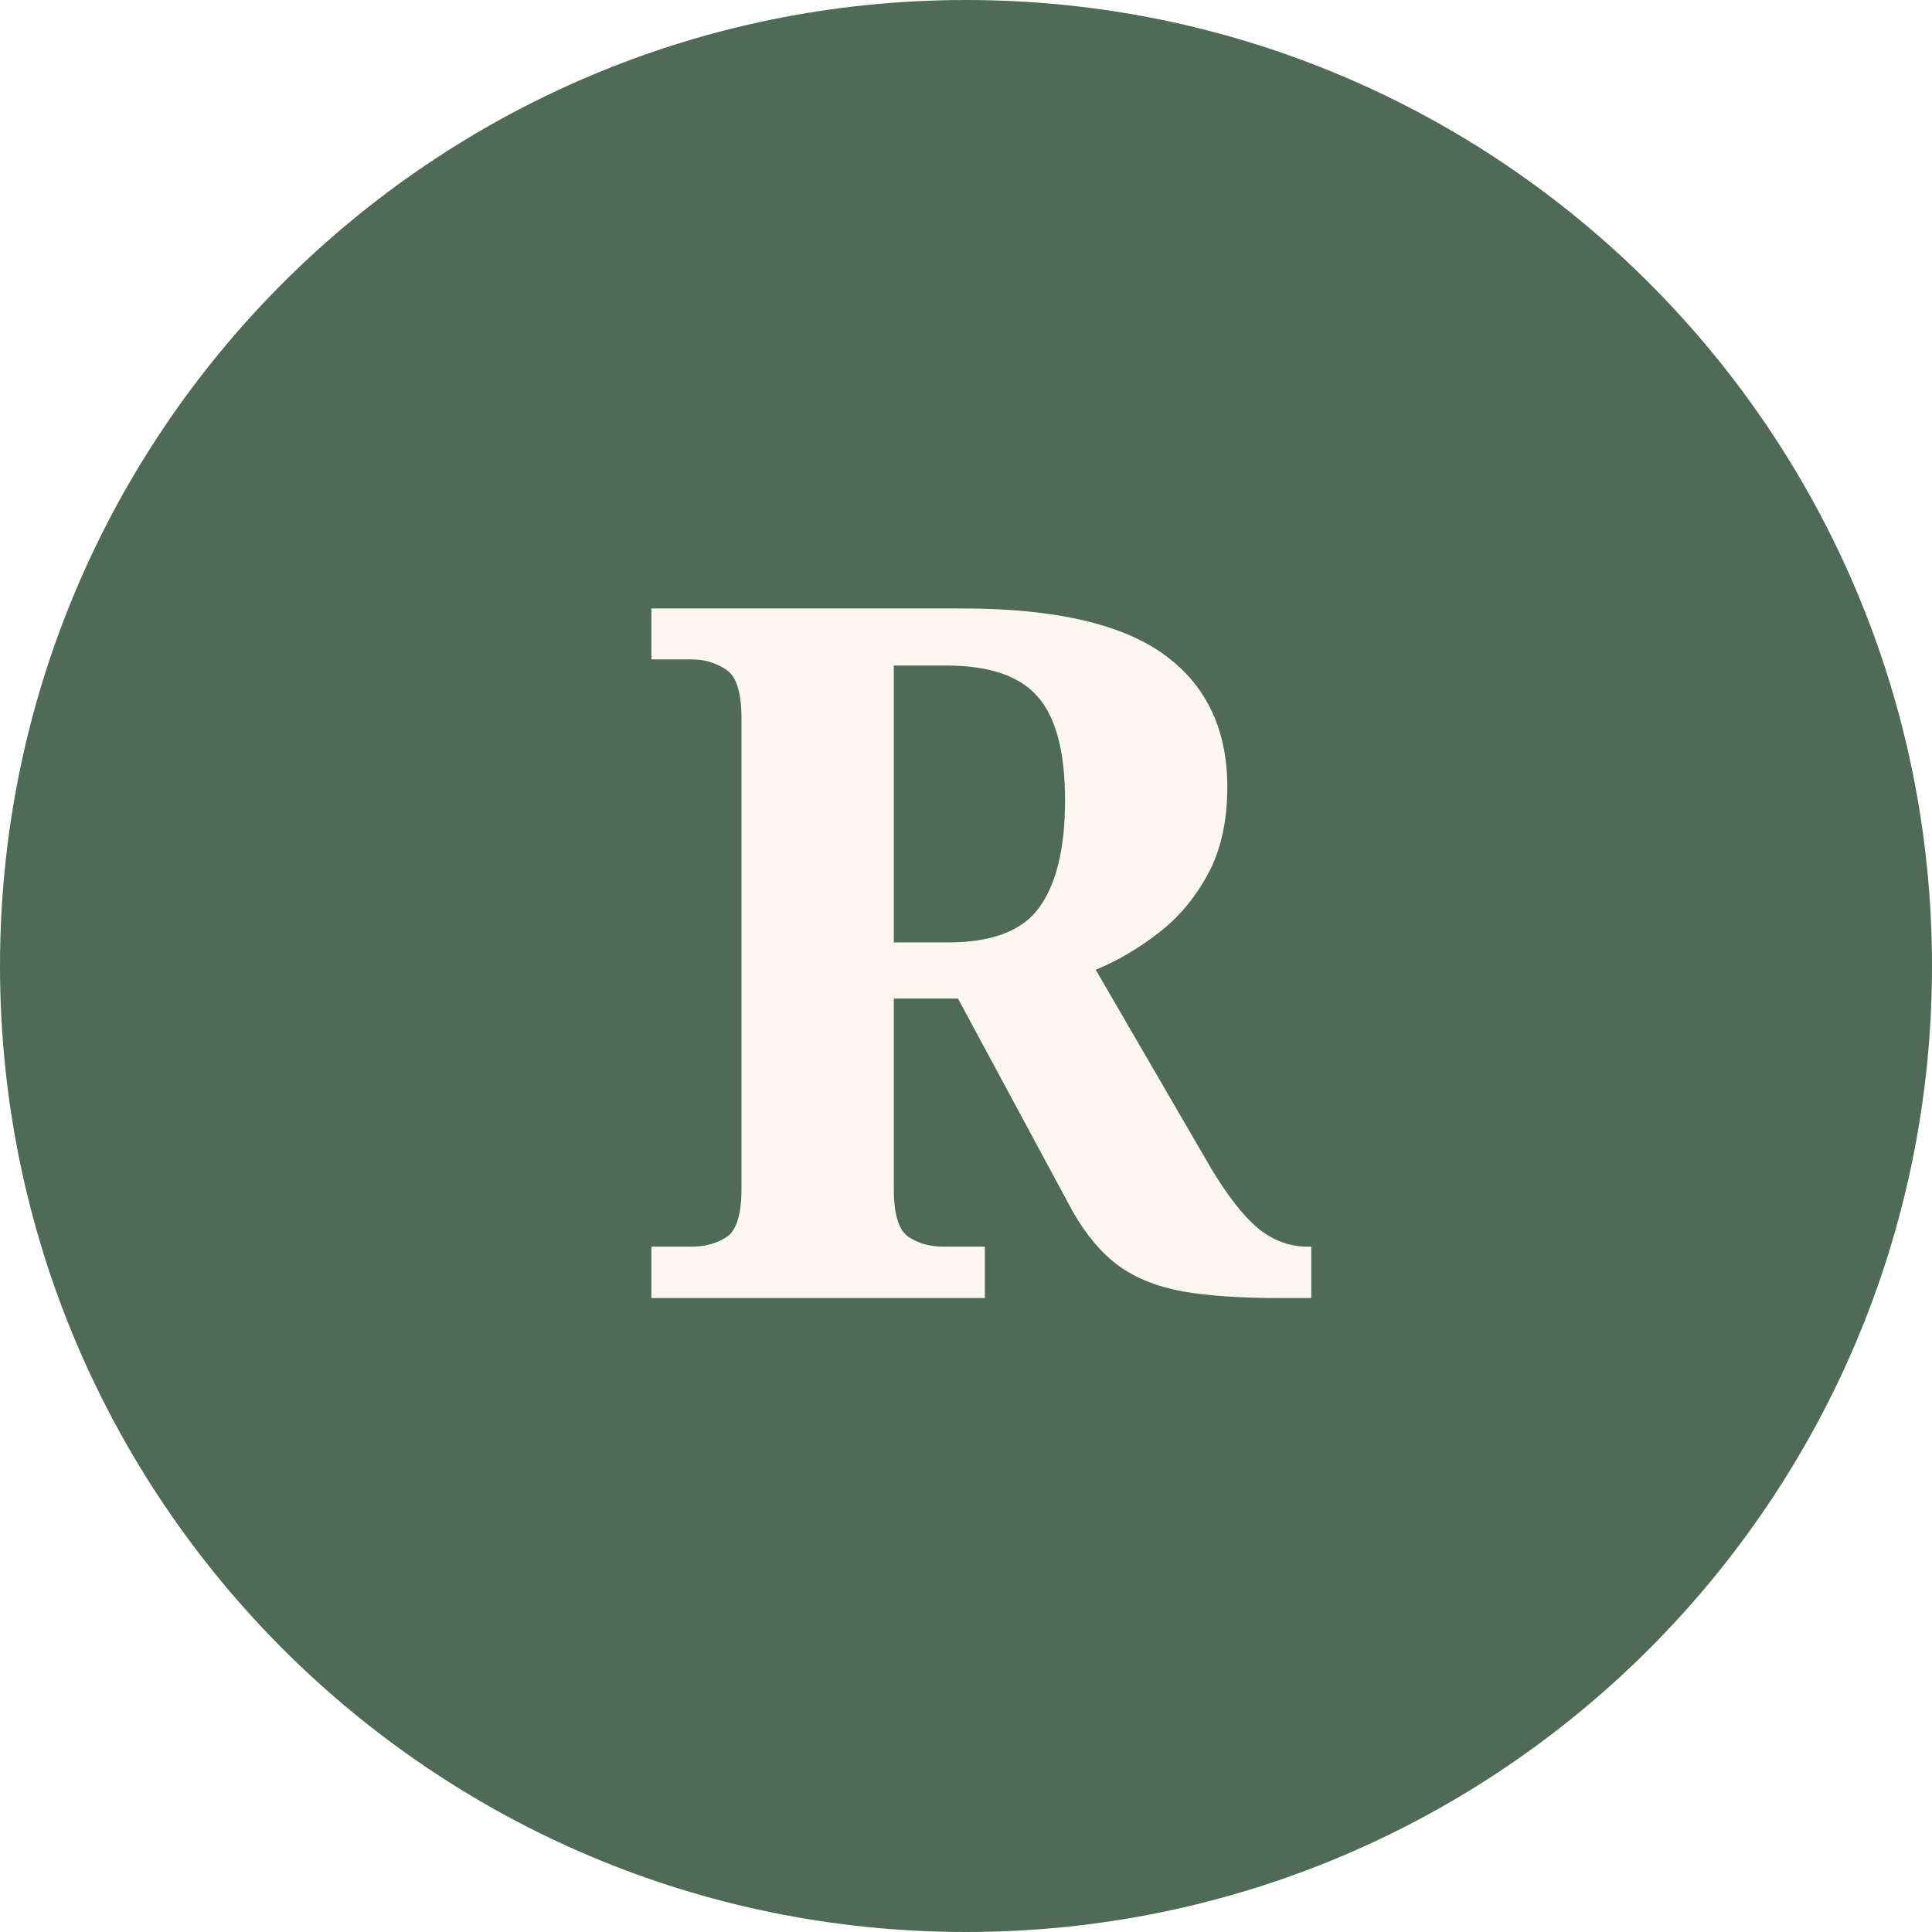
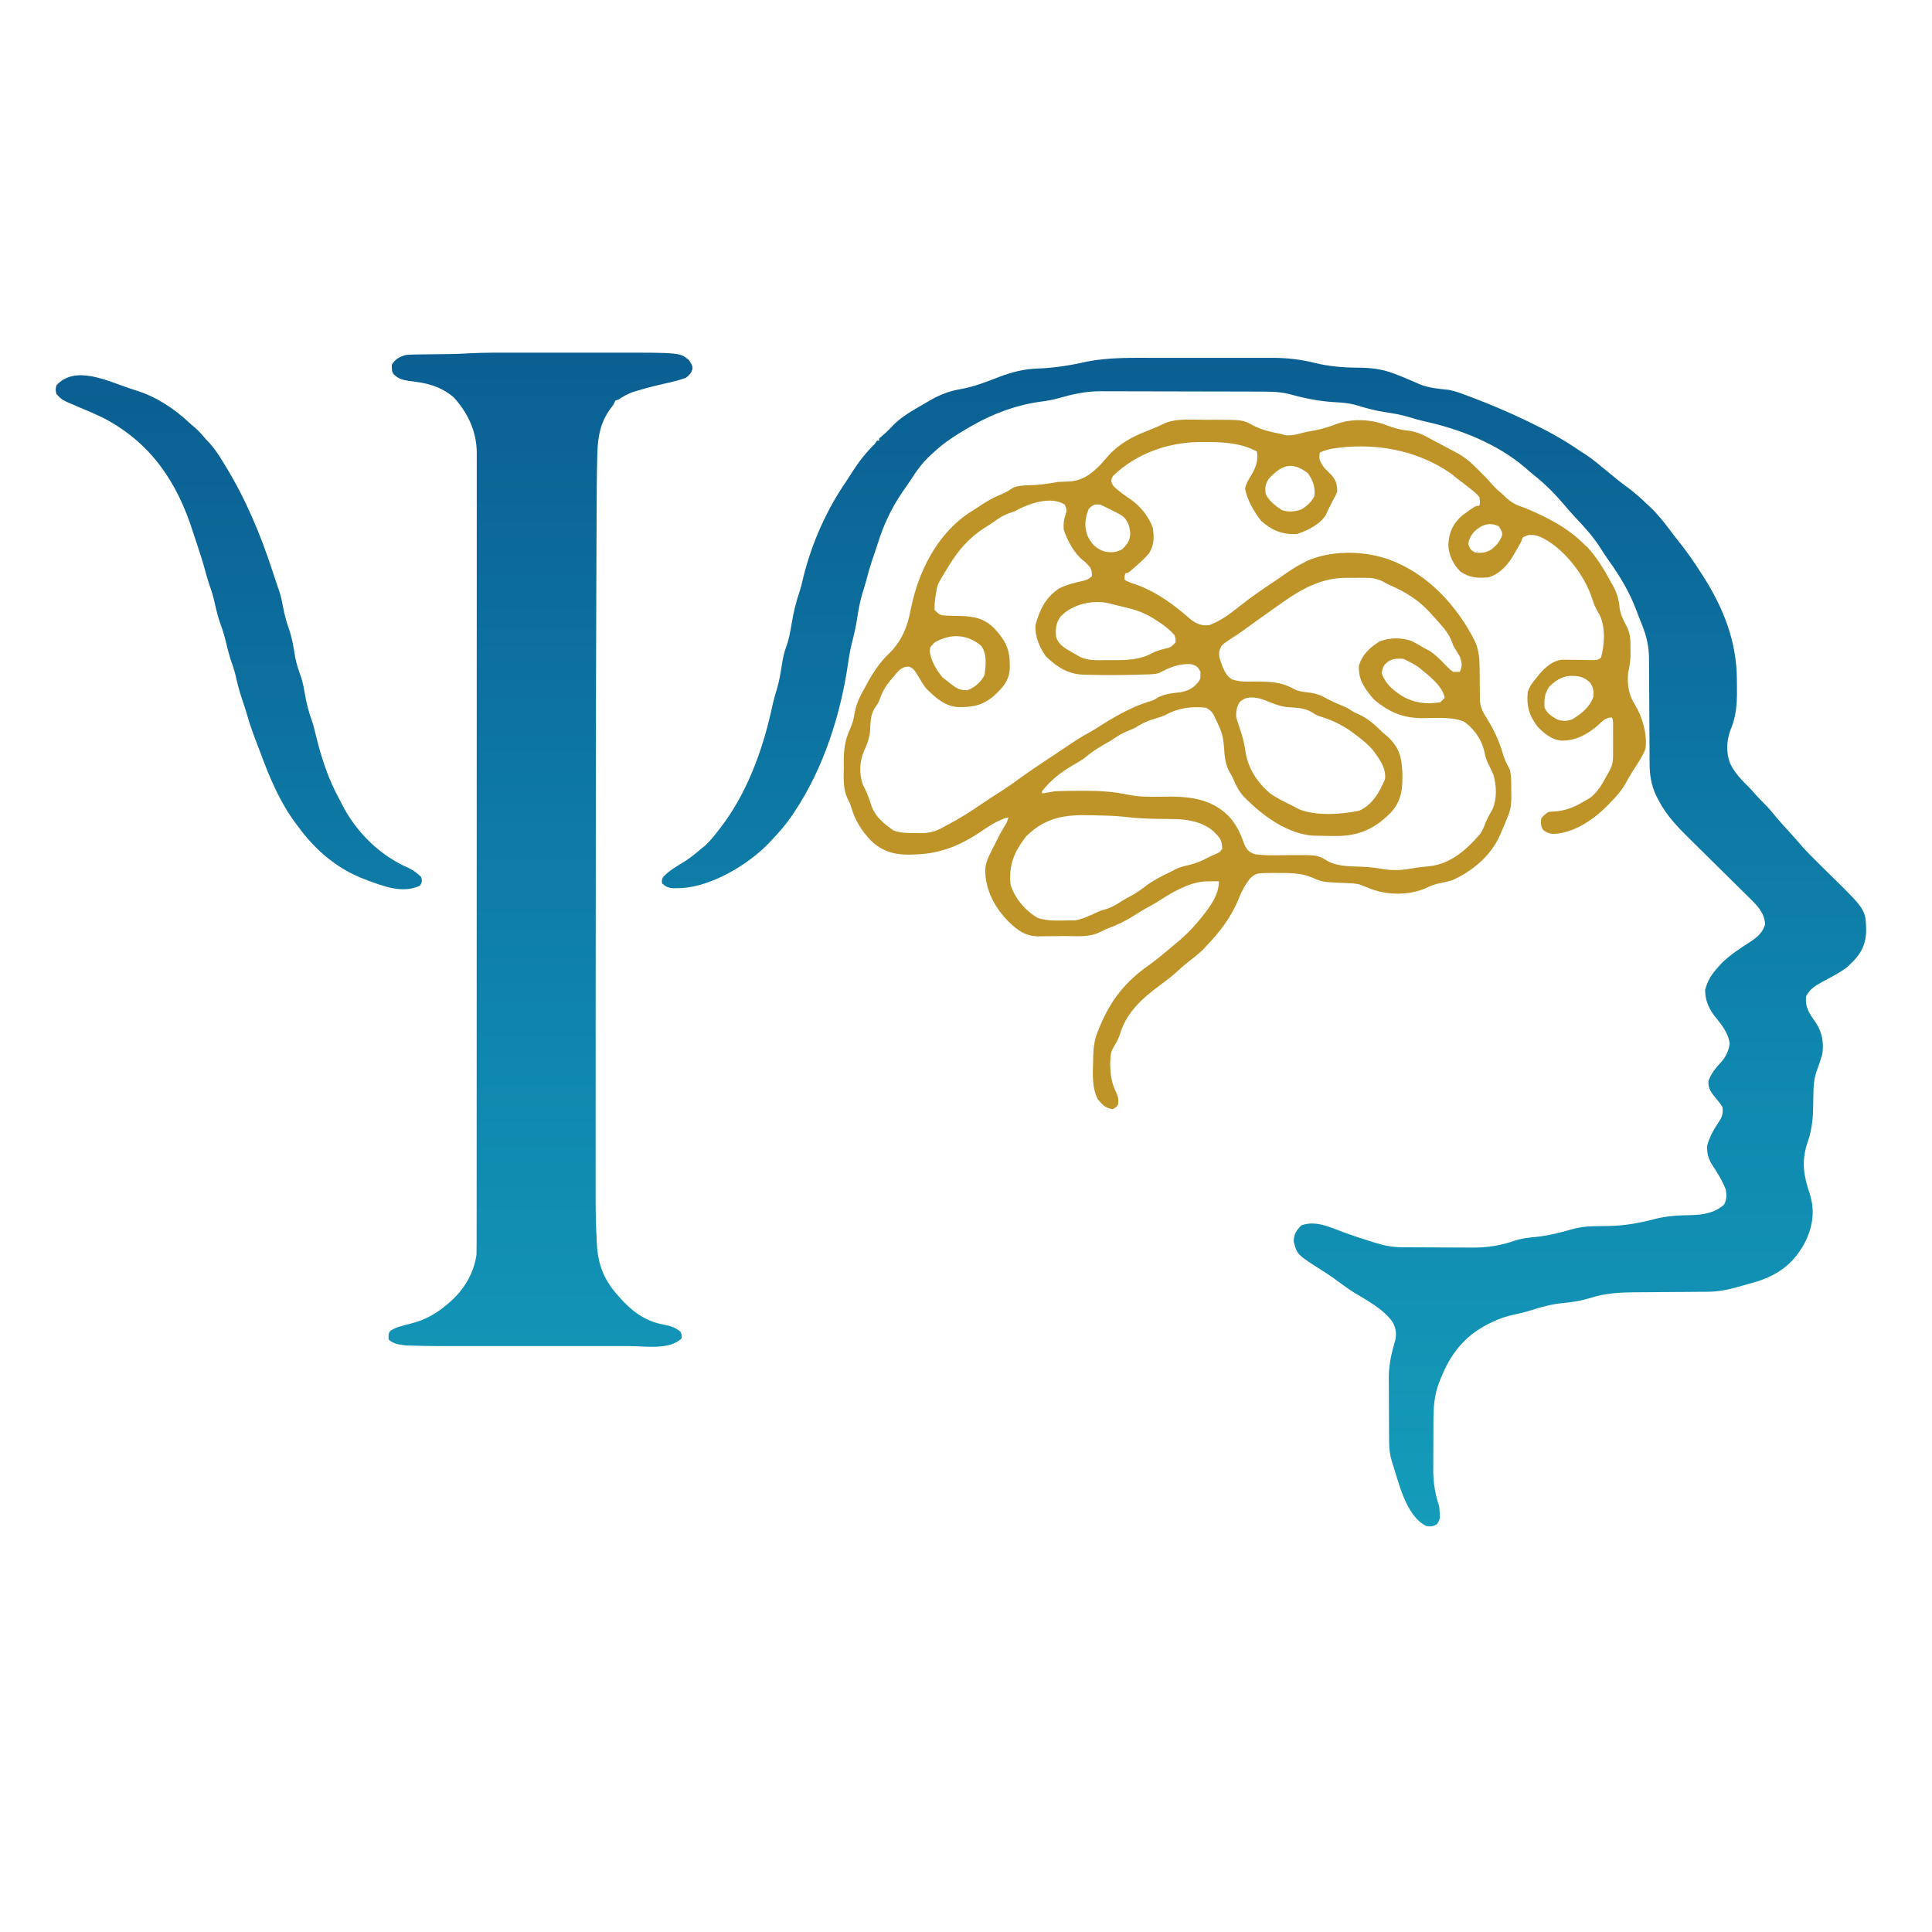
- <svg xmlns="http://www.w3.org/2000/svg" viewBox="0 0 64 64">
-   <circle cx="32" cy="32" r="32" fill="#4f6b55" />
-   <text x="32" y="43" text-anchor="middle" font-family="Georgia,serif" font-size="32" font-weight="600" fill="#fbf6ef">R</text>
+ <svg xmlns="http://www.w3.org/2000/svg" width="512" height="512" viewBox="0 -310 1780 1780">
+   <defs>
+     <linearGradient id="teal" gradientUnits="userSpaceOnUse" x1="0" y1="0" x2="0" y2="1160">
+       <stop offset="0" stop-color="#0B5F92" />
+       <stop offset="0.55" stop-color="#0F86AE" />
+       <stop offset="1" stop-color="#16A0BC" />
+     </linearGradient>
+     <linearGradient id="rainbow" gradientUnits="objectBoundingBox" x1="0" y1="0" x2="1" y2="0">
+       <stop offset="0" stop-color="#E5484D" />
+       <stop offset="0.2" stop-color="#F2992E" />
+       <stop offset="0.4" stop-color="#F2C430" />
+       <stop offset="0.6" stop-color="#2EA55B" />
+       <stop offset="0.8" stop-color="#3B82E0" />
+       <stop offset="1" stop-color="#7C4DC4" />
+     </linearGradient>
+   </defs>
+   <path d="M0 0 C3.37 -0 6.75 -0 10.12 -0 C17.16 -0 24.21 -0 31.25 0 C40.22 0.01 49.2 0 58.17 -0 C65.13 -0 72.09 -0 79.05 -0 C82.35 -0 85.66 -0 88.97 -0 C148.9 -0.04 148.9 -0.04 157.1 7.13 C160.1 12.13 160.1 12.13 160.1 15.13 C158.79 19.06 157.38 20.6 154.1 23.13 C147.81 25.46 141.52 27 134.97 28.38 C126.8 30.21 118.75 32.25 110.72 34.63 C109.8 34.91 109.8 34.91 105.14 36.29 C100.26 38.07 96.4 40.27 92.1 43.13 C91.11 43.46 90.12 43.79 89.1 44.13 C88.44 45.45 87.78 46.77 87.1 48.13 C86 49.62 84.91 51.1 83.79 52.63 C75.32 64.62 72.89 77.51 72.49 92.03 C72.46 93.23 72.42 94.43 72.38 95.67 C71.89 113.28 71.86 130.9 71.79 148.52 C71.78 152.95 71.76 157.38 71.73 161.81 C71.66 176.89 71.61 191.97 71.55 207.06 C71.54 211.07 71.52 215.07 71.5 219.08 C71.05 336.59 70.96 454.1 70.92 571.6 C70.91 589.05 70.9 606.49 70.89 623.94 C70.88 646.71 70.87 669.49 70.87 692.27 C70.87 703.43 70.87 714.59 70.86 725.75 C70.85 736.11 70.85 746.47 70.85 756.82 C70.85 760.58 70.85 764.33 70.85 768.08 C70.82 785.2 70.91 802.27 71.93 819.36 C71.99 820.58 72.06 821.81 72.13 823.07 C73.33 840.39 78.68 854.09 90.1 867.13 C90.83 867.99 91.57 868.85 92.33 869.73 C103.89 882.92 116.15 892.37 133.6 895.51 C139.68 896.68 144.29 898 149.1 902.13 C150.35 905.2 150.35 905.2 150.1 908.13 C139 919.23 116.17 915.24 101.51 915.27 C99.69 915.27 97.88 915.26 96.01 915.26 C94.01 915.26 92.01 915.27 90.01 915.27 C84.65 915.27 79.29 915.27 73.93 915.27 C68.28 915.26 62.62 915.27 56.97 915.27 C47.49 915.27 38.01 915.27 28.52 915.26 C17.61 915.26 6.7 915.26 -4.21 915.27 C-13.64 915.27 -23.07 915.27 -32.49 915.27 C-38.1 915.27 -43.7 915.27 -49.31 915.27 C-55.56 915.27 -61.82 915.27 -68.07 915.26 C-69.89 915.26 -71.71 915.27 -73.59 915.27 C-82.28 915.25 -90.96 915.13 -99.64 914.81 C-101.21 914.76 -102.77 914.7 -104.38 914.64 C-109.94 914.02 -115.82 913.21 -119.9 909.13 C-119.9 903.13 -119.9 903.13 -117.77 900.88 C-114.83 899.09 -112.28 898.07 -108.96 897.13 C-107.82 896.8 -106.68 896.46 -105.5 896.12 C-103.15 895.47 -100.8 894.86 -98.43 894.27 C-85.16 890.87 -74.09 884.22 -63.9 875.13 C-63.07 874.4 -62.24 873.66 -61.38 872.9 C-49.43 861.66 -41.25 847.46 -38.9 831.13 C-38.81 827 -38.77 822.88 -38.77 818.74 C-38.77 818.11 -38.77 818.11 -38.77 814.9 C-38.76 810.63 -38.77 806.36 -38.77 802.08 C-38.77 799 -38.76 795.91 -38.76 792.83 C-38.76 784.34 -38.76 775.84 -38.76 767.34 C-38.76 758.19 -38.75 749.04 -38.75 739.88 C-38.74 721.94 -38.74 704 -38.74 686.06 C-38.73 671.48 -38.73 656.9 -38.73 642.32 C-38.73 638.13 -38.73 633.93 -38.73 629.74 C-38.73 628.7 -38.73 627.65 -38.73 626.58 C-38.72 597.24 -38.72 567.91 -38.72 538.58 C-38.72 537.47 -38.72 536.36 -38.72 535.22 C-38.72 529.62 -38.72 524.01 -38.72 518.4 C-38.72 517.29 -38.72 516.17 -38.72 515.03 C-38.72 512.77 -38.72 510.52 -38.72 508.27 C-38.72 473.23 -38.71 438.18 -38.7 403.14 C-38.68 363.78 -38.67 324.42 -38.67 285.07 C-38.67 280.87 -38.67 276.68 -38.67 272.48 C-38.67 271.96 -38.67 271.96 -38.67 269.35 C-38.67 252.71 -38.67 236.08 -38.66 219.44 C-38.65 202.73 -38.65 186.01 -38.66 169.3 C-38.66 160.24 -38.66 151.18 -38.65 142.12 C-38.64 133.83 -38.64 125.55 -38.65 117.26 C-38.65 114.26 -38.65 111.25 -38.65 108.25 C-38.64 104.18 -38.65 100.1 -38.65 96.03 C-38.65 94.86 -38.64 93.68 -38.64 92.48 C-38.72 72.66 -46.68 55.77 -59.9 41.13 C-72.91 30.34 -85.45 27.78 -101.93 25.94 C-107.6 25.02 -111.17 23.82 -115.28 19.82 C-116.9 17.13 -116.9 17.13 -116.9 11.13 C-113.44 5.61 -110.04 3.98 -103.9 2.13 C-100.31 1.84 -96.71 1.69 -93.11 1.66 C-92.59 1.65 -92.59 1.65 -89.99 1.61 C-86.71 1.56 -83.43 1.53 -80.15 1.51 C-76.92 1.47 -73.68 1.43 -70.45 1.39 C-67.48 1.35 -64.51 1.32 -61.54 1.29 C-56.45 1.21 -51.39 0.93 -46.31 0.63 C-30.88 -0.17 -15.44 -0.01 0 0 Z " transform="translate(477.9,14.9)" fill="url(#teal)" />
+   <path d="M0 0 C3.43 -0 6.86 -0 10.29 -0.01 C17.44 -0.01 24.59 -0 31.74 0 C40.88 0.02 50.01 0.01 59.14 -0 C66.21 -0.01 73.28 -0.01 80.35 -0 C83.71 -0 87.08 -0 90.45 -0.01 C95.16 -0.01 99.87 -0 104.58 0.01 C105.27 0 105.27 0 108.73 -0.01 C121.43 0.05 133.7 1.44 146.02 4.52 C159.62 7.9 172.67 8.96 186.66 9.04 C198.27 9.1 208.49 10.21 219.45 14.39 C221.07 15.01 222.69 15.62 224.36 16.25 C230.94 18.89 237.44 21.69 243.92 24.57 C252.35 27.77 260.96 28.62 269.87 29.41 C276.32 30.63 282.26 32.94 288.39 35.27 C288.94 35.47 288.94 35.47 291.75 36.53 C308.27 42.79 324.46 49.61 340.39 57.27 C341.59 57.84 342.79 58.41 344.02 59 C360.25 66.79 375.56 75.04 390.39 85.27 C392.57 86.68 394.76 88.1 396.95 89.52 C402.74 93.4 408.04 97.79 413.39 102.27 C428.26 114.5 428.26 114.5 435.64 119.89 C441.97 124.59 447.69 129.83 453.39 135.27 C454.29 136.11 455.2 136.95 456.13 137.81 C462.85 144.24 468.43 151.29 473.99 158.73 C477.45 163.34 481 167.87 484.57 172.39 C490.59 180.12 496.13 188.01 501.39 196.27 C501.91 197.08 501.91 197.08 504.57 201.2 C523.37 230.6 535.56 261.58 535.63 296.64 C535.64 299.93 535.67 303.21 535.7 306.49 C535.77 319.61 534.92 330.72 529.7 342.95 C526.06 352.97 525.59 363.64 529.39 373.7 C533.93 383.06 541.04 390.04 548.39 397.27 C548.94 397.9 548.94 397.9 551.76 401.14 C554.52 404.28 557.28 407.17 560.26 410.08 C564.52 414.29 568.29 418.73 572.03 423.4 C575.47 427.58 579.15 431.52 582.82 435.49 C587.31 440.35 591.61 445.37 595.95 450.36 C600.46 455.38 605.21 460.14 610.01 464.88 C610.4 465.27 610.4 465.27 612.4 467.25 C615.7 470.51 619 473.77 622.32 477.03 C654.25 508.4 654.25 508.4 654.76 527.2 C654.64 539.07 650.93 547.7 642.62 556.13 C642.25 556.48 642.25 556.48 640.39 558.27 C639.38 559.28 638.37 560.29 637.32 561.33 C630.02 566.77 621.84 570.84 613.86 575.19 C607.68 578.64 602.66 581.72 599.39 588.27 C598.35 598.89 602.68 604.4 608.57 612.83 C614.36 621.96 615.76 630.64 614.39 641.27 C612.82 646.78 611 652.13 609.02 657.52 C606.71 664.22 606.26 670.41 606.14 677.47 C606.11 679.03 606.07 680.59 606.04 682.19 C605.98 685.44 605.92 688.68 605.87 691.93 C605.62 703.5 604.19 713.34 600.26 724.27 C595 740.96 597.28 754.06 602.76 770.18 C607.72 785.66 605.63 799.9 598.7 814.33 C588.65 833.48 575.58 843.79 555.01 850.75 C550.48 852.11 545.94 853.39 541.39 854.64 C539.84 855.08 538.3 855.51 536.71 855.96 C527.11 858.65 518.5 860.38 508.49 860.44 C507.61 860.45 507.61 860.45 503.13 860.48 C501.23 860.49 499.32 860.5 497.36 860.51 C494.35 860.54 491.33 860.56 488.32 860.59 C480.91 860.65 473.5 860.7 466.09 860.74 C460.92 860.77 455.75 860.82 450.58 860.86 C447.69 860.89 444.79 860.9 441.89 860.91 C427.68 861.04 414.08 861.71 400.51 866.2 C392.45 868.64 384.85 869.94 376.51 870.7 C365.67 871.72 356.07 874.16 345.74 877.57 C340.74 879.15 335.83 880.34 330.7 881.39 C323.44 882.93 317.04 885 310.39 888.27 C309.17 888.85 307.96 889.44 306.71 890.05 C284.24 901.44 271.72 917.87 262.51 940.95 C262.13 941.9 261.75 942.85 261.36 943.83 C256.67 956.02 256.07 967.25 256.05 980.15 C256.04 981.76 256.04 983.37 256.03 985.02 C256.02 988.42 256.02 991.81 256.02 995.21 C256.01 1000.35 255.98 1005.5 255.94 1010.65 C255.93 1013.96 255.93 1017.27 255.93 1020.59 C255.92 1021.35 255.92 1021.35 255.88 1025.19 C255.93 1036.68 257.75 1047.35 261.39 1058.27 C262.43 1069.59 262.43 1069.59 259.32 1074.58 C255.59 1076.72 253.63 1076.94 249.39 1076.27 C230.14 1066.45 224.1 1035.6 217.8 1016.88 C215.88 1010.6 215.26 1005.06 215.21 998.49 C215.2 996.95 215.18 995.4 215.17 993.8 C215.17 992.96 215.17 992.96 215.15 988.74 C215.14 987.01 215.13 985.28 215.12 983.5 C215.11 979.84 215.1 976.18 215.09 972.51 C215.08 968.78 215.06 965.05 215.03 961.32 C214.99 955.92 214.97 950.52 214.96 945.12 C214.94 943.47 214.93 941.82 214.91 940.12 C214.93 928.21 217.09 917.91 220.5 906.56 C222.33 899.75 221.79 894.42 218.39 888.27 C209.66 876.01 195.08 868.63 182.49 860.9 C176.38 856.98 170.57 852.66 164.71 848.37 C160.88 845.62 157 843.03 153.01 840.52 C130.42 826.15 130.42 826.15 127.32 814.14 C127.43 807.32 129.61 804.04 134.39 799.27 C147.38 794.37 160.93 801.02 173.18 805.57 C181.73 808.73 190.36 811.57 199.07 814.27 C200.31 814.65 201.54 815.04 202.82 815.43 C211.11 817.98 218.33 819.39 227.06 819.44 C228.81 819.46 230.55 819.47 232.35 819.48 C234.24 819.49 236.12 819.5 238.06 819.5 C240.01 819.51 241.96 819.52 243.97 819.53 C248.1 819.54 252.23 819.55 256.36 819.56 C261.6 819.57 266.85 819.61 272.1 819.65 C277.15 819.68 282.2 819.68 287.25 819.69 C289.11 819.71 290.97 819.73 292.89 819.74 C306.47 819.72 318.59 817.73 331.39 813.2 C337.52 811.22 343.69 810.6 350.07 809.95 C361.75 808.76 372.65 806.06 383.89 802.79 C390.76 800.88 397.02 800.15 404.13 800.05 C405.61 800.03 407.09 800 408.61 799.97 C411.67 799.92 414.73 799.87 417.79 799.84 C431.97 799.54 445.31 797.25 459.01 793.64 C470.43 790.65 480.97 790.01 492.72 789.84 C504.46 789.53 514.65 788.12 523.76 780.2 C526.33 775.56 526.31 771.35 525.39 766.27 C522.1 757.69 517.11 749.95 512.09 742.3 C509.02 736.83 507.76 731.49 508.39 725.27 C510.76 716.91 514.61 710.42 519.46 703.23 C522.35 698.78 522.99 695.53 522.39 690.27 C519.76 686.33 519.76 686.33 516.39 682.27 C511.94 676.9 509.06 673.39 509.39 666.27 C512.17 659.02 515.97 654.38 521.23 648.77 C525.66 643.63 528.08 638.46 529.01 631.77 C527.52 621.04 520.77 613.56 514.23 605.29 C509.09 598.01 506.39 591.22 506.39 582.27 C508.65 573.59 512.41 567.85 518.39 561.27 C519.56 559.97 520.74 558.67 521.95 557.33 C529.66 549.83 538.86 543.85 547.89 538.08 C554.4 533.76 559.42 529.64 561.64 521.89 C561.11 512.22 555.47 505.73 548.82 499.18 C548.07 498.44 547.33 497.69 546.56 496.93 C544.11 494.5 541.65 492.09 539.19 489.68 C537.47 487.98 535.75 486.28 534.03 484.57 C529.52 480.1 525 475.64 520.47 471.18 C513.24 464.06 506.02 456.93 498.81 449.78 C496.31 447.3 493.8 444.84 491.28 442.37 C480.52 431.76 470.43 421.08 463.45 407.52 C462.74 406.16 462.03 404.8 461.3 403.41 C456.56 393.15 455.24 384.28 455.21 373.11 C455.21 372 455.2 370.88 455.19 369.73 C455.18 367.32 455.17 364.9 455.16 362.48 C455.14 358.65 455.12 354.82 455.09 350.99 C455.02 340.1 454.96 329.22 454.91 318.33 C454.88 311.66 454.84 304.99 454.79 298.33 C454.77 295.8 454.76 293.26 454.75 290.73 C454.74 287.17 454.72 283.62 454.69 280.07 C454.69 279.55 454.69 279.55 454.69 276.93 C454.58 266.24 452.55 256.92 448.64 247.02 C447.92 245.19 447.2 243.36 446.46 241.48 C446.12 240.62 446.12 240.62 444.39 236.27 C443.89 234.94 443.39 233.61 442.88 232.24 C436.63 215.77 427.97 201.16 417.71 186.94 C414.86 182.93 412.18 178.88 409.57 174.7 C402.83 164.1 394.54 155.21 385.93 146.1 C382.62 142.52 379.46 138.87 376.32 135.14 C368.05 125.41 359.21 116.42 349.18 108.5 C346.1 106.04 343.16 103.43 340.2 100.83 C314.33 78.97 280.75 65.71 247.97 58.53 C243.15 57.44 238.53 56.14 233.82 54.64 C226.17 52.3 218.46 51.06 210.57 49.86 C201.73 48.46 193.38 46.17 184.82 43.54 C178.17 41.63 171.9 41.17 165 40.82 C150.03 39.98 136.09 36.95 121.66 32.99 C112.09 30.87 102.42 31.11 92.68 31.09 C91.01 31.08 89.34 31.08 87.62 31.07 C82.11 31.05 76.59 31.04 71.08 31.03 C69.19 31.02 67.3 31.02 65.35 31.01 C56.38 31 47.41 30.98 38.44 30.97 C28.14 30.96 17.83 30.94 7.52 30.9 C-1.45 30.86 -10.41 30.85 -19.38 30.85 C-23.17 30.84 -26.97 30.83 -30.76 30.81 C-36.09 30.79 -41.41 30.79 -46.74 30.8 C-48.29 30.78 -49.84 30.77 -51.43 30.76 C-64.74 30.82 -76.94 33.6 -89.68 37.27 C-95.11 38.78 -100.46 39.68 -106.05 40.41 C-127.93 43.34 -149.46 51.3 -168.61 62.27 C-169.5 62.77 -170.38 63.27 -171.29 63.79 C-183.25 70.68 -194.55 77.73 -204.61 87.27 C-205.63 88.2 -206.66 89.13 -207.71 90.09 C-214.18 96.21 -219.2 102.63 -223.98 110.15 C-226.93 114.77 -230.08 119.22 -233.24 123.7 C-238.86 131.91 -243.53 140.2 -247.61 149.27 C-248.07 150.26 -248.53 151.26 -249 152.29 C-252.82 161.06 -255.65 170.18 -258.61 179.27 C-259.49 181.83 -260.36 184.39 -261.24 186.95 C-263.27 193.05 -264.99 199.19 -266.58 205.42 C-267.65 209.39 -268.88 213.28 -270.11 217.2 C-272.47 225.11 -273.84 233.06 -275.09 241.19 C-276.11 247.64 -277.44 253.88 -279.11 260.2 C-280.94 267.15 -282.2 273.96 -283.18 281.08 C-290.12 328.83 -305.78 377.97 -332.61 418.27 C-333.44 419.51 -334.27 420.76 -335.13 422.04 C-340.68 430.08 -346.84 437.25 -353.61 444.27 C-354.05 444.73 -354.05 444.73 -356.26 447.11 C-375.09 466.79 -408.37 486.7 -436.29 488.5 C-437.68 488.53 -439.06 488.55 -440.49 488.58 C-441.87 488.62 -443.25 488.65 -444.67 488.69 C-449.11 488.21 -451.24 487.16 -454.61 484.27 C-454.99 481.45 -454.99 481.45 -453.61 478.27 C-447.83 472.12 -440.75 468.2 -433.59 463.82 C-428.21 460.37 -423.43 456.45 -418.61 452.27 C-417.95 451.74 -417.95 451.74 -414.61 449.08 C-408.92 443.65 -404.31 437.56 -399.61 431.27 C-399.24 430.77 -399.24 430.77 -397.33 428.24 C-374.38 396.57 -360.56 356.98 -352.66 319 C-351.67 314.53 -350.43 310.25 -349.05 305.89 C-346.63 298.03 -345.37 290.09 -344.13 281.98 C-343.25 276.43 -342.14 271.28 -340.18 266.02 C-337.57 258.97 -336.4 251.9 -335.18 244.52 C-333.52 234.59 -331.32 225.27 -328.06 215.72 C-326.58 211.16 -325.49 206.63 -324.43 201.95 C-316.69 170.7 -302.96 139.71 -284.61 113.27 C-282.75 110.37 -280.9 107.48 -279.05 104.58 C-272.97 95.17 -266.6 87.12 -258.61 79.27 C-258.28 78.77 -258.28 78.77 -256.61 76.27 C-255.95 76.27 -255.29 76.27 -254.61 76.27 C-254.61 75.61 -254.61 74.95 -254.61 74.27 C-252.78 72.64 -250.94 71.03 -249.07 69.45 C-246.38 67.06 -243.96 64.5 -241.49 61.89 C-235.46 55.85 -228.96 51.56 -221.61 47.27 C-220.72 46.74 -219.83 46.22 -218.92 45.68 C-215.93 43.92 -212.93 42.18 -209.93 40.45 C-208.98 39.9 -208.03 39.35 -207.05 38.78 C-197.91 33.61 -189.06 30.29 -178.61 28.64 C-166.4 26.34 -155.23 21.86 -143.68 17.42 C-131.81 12.96 -120.91 10.22 -108.24 9.83 C-92.85 9.25 -78.4 6.92 -63.39 3.48 C-42.48 -0.6 -21.19 -0.03 0 0 Z " transform="translate(1064.6,19.7)" fill="url(#teal)" />
+   <path d="M0 0 C2.17 0.72 4.34 1.42 6.52 2.1 C24.22 7.73 40.56 18.4 54.1 31.04 C56 32.81 57.99 34.49 59.99 36.15 C63.81 39.54 67 43.21 70.31 47.09 C71.55 48.42 72.78 49.75 74.06 51.12 C78.65 56.28 82.23 61.89 85.81 67.78 C86.46 68.84 87.11 69.9 87.79 71 C106.6 101.7 120.14 133.92 131.31 168.09 C132.18 170.72 133.05 173.34 133.93 175.97 C134.72 178.34 135.51 180.72 136.31 183.09 C136.81 184.53 137.32 185.97 137.84 187.45 C139.32 192.13 140.26 196.69 141.12 201.53 C142.4 208.23 144 214.49 146.31 220.9 C149.39 229.65 150.79 238.36 152.24 247.49 C153.5 254.12 155.59 260.17 157.87 266.5 C159.49 271.67 160.42 276.75 161.31 282.09 C162.74 290.66 164.92 298.48 167.82 306.65 C169.32 311.14 170.43 315.6 171.49 320.22 C176.41 340.47 183.13 360.86 193.31 379.09 C193.95 380.36 194.6 381.64 195.26 382.95 C208.54 409.01 230.48 430.54 257.36 442.07 C261.67 444.28 264.86 446.7 268.31 450.09 C269.31 454.09 269.31 454.09 267.31 458.09 C250.36 465.87 232.59 458.2 216.3 452.22 C191.19 442.72 171.07 425.66 155.31 404.09 C154.47 402.98 153.63 401.87 152.76 400.73 C138.15 381.04 128.82 358.98 120.43 336.12 C119.36 333.23 118.25 330.35 117.13 327.48 C113.5 318.16 110.22 308.9 107.52 299.27 C106.23 294.82 104.75 290.47 103.24 286.09 C100.79 278.85 98.96 271.62 97.3 264.16 C96.04 259.02 94.33 254.1 92.59 249.11 C91.1 244.46 89.95 239.77 88.81 235.03 C87.41 229.26 85.92 223.7 83.81 218.15 C80.98 210.67 79.34 202.98 77.56 195.2 C76.19 189.6 74.45 184.24 72.55 178.81 C71.18 174.73 70.05 170.62 68.93 166.47 C66.61 157.95 63.89 149.6 61.05 141.24 C59.96 138.03 58.9 134.82 57.88 131.6 C43.33 86.1 19.48 50.49 -23.52 27.66 C-31.83 23.55 -40.41 19.97 -48.95 16.39 C-62.74 10.53 -62.74 10.53 -67.69 5.09 C-68.63 1.15 -68.63 1.15 -67.69 -2.91 C-50.47 -21.98 -20.29 -6.74 0 0 Z " transform="translate(119.7,47.9)" fill="url(#teal)" />
+   <path d="M0 0 C0.96 -0.01 0.96 -0.01 5.84 -0.04 C33.2 -0.07 33.2 -0.07 43.38 5.56 C51.66 9.74 60.07 11.41 69.12 13.19 C70.12 13.52 71.11 13.85 72.12 14.19 C77.84 14.6 82.49 13.66 87.96 12.03 C91.54 11.08 95.1 10.48 98.75 9.88 C106.33 8.52 113.29 6.2 120.48 3.49 C134.36 -1.48 152.65 -0.36 166.12 5.19 C172.6 7.6 178.46 9.31 185.38 9.94 C194.36 10.98 201.31 14.84 209.12 19.19 C211.69 20.54 214.25 21.9 216.81 23.25 C218.04 23.91 219.26 24.58 220.52 25.26 C222.87 26.51 225.23 27.74 227.6 28.93 C235.21 32.79 241.09 37.19 247.12 43.19 C248.14 44.18 249.15 45.16 250.2 46.18 C254.42 50.34 258.53 54.49 262.38 59 C265.66 62.81 269.29 65.93 273.12 69.19 C273.83 69.87 274.53 70.56 275.25 71.27 C280.75 76.57 285.75 78.84 293.12 81.19 C312.75 89.39 332.01 99.02 347.12 114.19 C348.32 115.28 349.52 116.37 350.75 117.5 C359.44 126.99 366.04 137.91 372.12 149.19 C372.45 149.76 372.45 149.76 374.11 152.65 C378.12 160.01 379.65 165.93 380.4 174.23 C381.55 180.5 384.43 185.79 387.35 191.41 C390.54 198.2 390.29 204.48 390.31 211.94 C390.33 213.81 390.34 215.68 390.36 217.61 C390.13 223.03 389.26 227.9 388.12 233.19 C387.19 243.83 388.56 253.4 394.44 262.5 C401.46 273.93 405.87 289.84 404.12 303.19 C401.2 310.54 396.78 316.94 392.45 323.53 C390.18 327.1 388.15 330.73 386.12 334.44 C382.5 340.86 378.3 345.96 373.12 351.19 C372.34 352.02 371.56 352.85 370.75 353.71 C357.57 367.44 339.56 380.31 320 381.5 C315.12 381.19 315.12 381.19 310.12 378.19 C307.47 374.21 307.63 371.9 308.12 367.19 C310.3 364.5 312.04 362.73 315.12 361.19 C317.67 360.99 320.21 360.81 322.75 360.62 C332.46 359.54 339.78 356.09 348.12 351.19 C349.82 350.2 351.51 349.21 353.25 348.19 C360.23 342.78 364.24 335.53 368.44 327.88 C369.3 326.31 370.16 324.75 371.05 323.14 C374.06 317.41 374.25 313.68 374.26 307.21 C374.26 305.43 374.26 303.64 374.26 301.8 C374.26 299.93 374.25 298.06 374.25 296.12 C374.25 294.25 374.26 292.37 374.26 290.44 C374.26 288.65 374.26 286.87 374.26 285.03 C374.26 283.38 374.26 281.73 374.25 280.04 C374.12 276.19 374.12 276.19 373.12 274.19 C367.01 274.46 364.44 277.53 360.11 281.63 C350.19 290.13 339.57 295.8 326.44 295.56 C317.7 294.57 311.16 289.22 305.12 283.19 C297.06 273.03 294.39 263.82 295.62 251 C297.43 245.2 300.16 241.76 304.12 237.19 C304.89 236.18 305.65 235.17 306.44 234.12 C312.27 227.75 318.96 221.45 327.95 220.99 C328.68 221 328.68 221 332.38 221.06 C333.98 221.08 335.57 221.09 337.21 221.11 C338.88 221.14 340.54 221.16 342.25 221.19 C345.54 221.24 348.84 221.28 352.13 221.31 C352.86 221.32 352.86 221.32 356.56 221.38 C360.12 221.19 360.12 221.19 363.12 219.19 C366.47 206.86 367.39 191.97 362.12 180.19 C361.32 178.78 360.52 177.38 359.69 175.94 C357.69 172.23 356.41 169.26 355.19 165.31 C348.26 143.56 330.17 119.84 309.94 109.12 C305.07 106.67 301.58 105.69 296.12 106.19 C294.47 106.85 292.83 107.51 291.12 108.19 C290.47 109.84 289.8 111.49 289.12 113.19 C287.54 116.04 285.91 118.87 284.25 121.69 C283.82 122.42 283.82 122.42 281.63 126.16 C276.31 134.71 269.13 142.44 259.12 145.19 C249.09 145.98 242.1 145.47 233.62 139.88 C226.93 132.82 222.73 124.78 222.5 114.94 C223.21 103.31 226.59 95.98 235.12 88.19 C247.56 79.19 247.56 79.19 251.12 79.19 C251.75 75.75 251.75 75.75 251.12 71.19 C248.25 67.64 244.73 64.97 241.12 62.19 C240.58 61.76 240.58 61.76 237.85 59.61 C235.62 57.87 233.38 56.16 231.13 54.46 C228.84 52.73 226.6 50.94 224.38 49.12 C192.67 27.21 153.25 20.61 115.5 26.56 C111.15 27.38 108.1 28.2 104.12 30.19 C102.81 36.76 104.53 38.65 108.12 44.19 C110.42 46.56 112.75 48.9 115.12 51.19 C119.13 56.03 120.12 59.89 120.12 66.19 C118.5 70.12 118.5 70.12 116.12 74.19 C115.28 75.88 114.43 77.57 113.56 79.31 C112.76 80.92 111.95 82.53 111.12 84.19 C110.9 84.72 110.9 84.72 109.75 87.44 C104.53 96.27 92.63 102.02 83.12 105.19 C69.8 105.94 60.12 102.01 50.12 93.19 C43.45 84.82 37.27 74.01 35.19 63.44 C36.32 58.32 38.52 54.79 41.3 50.39 C45.17 43.62 47.67 36.89 46.12 29.19 C31.69 21.24 14.02 20.3 -2.06 20.44 C-3 20.44 -3 20.44 -7.75 20.47 C-36.7 21.03 -65.28 31.24 -86.48 51.71 C-87.88 54.19 -87.88 54.19 -87.96 57.2 C-86.55 61.07 -84.73 62.53 -81.5 65.06 C-80.41 65.93 -79.32 66.8 -78.2 67.69 C-75.27 69.89 -72.29 71.95 -69.25 74 C-60.79 80.03 -53.49 89.44 -49.88 99.19 C-48.42 108.23 -48.45 115.3 -53.38 123.19 C-57.55 127.96 -62.06 132.08 -66.88 136.19 C-68.03 137.2 -69.18 138.21 -70.38 139.25 C-72.88 141.19 -72.88 141.19 -74.88 141.19 C-75.88 144 -75.88 144 -75.88 147.19 C-72.59 149.56 -69.03 150.47 -65.19 151.75 C-45.91 158.69 -29.83 170.69 -14.62 184.13 C-9.31 188.11 -4.53 189.9 2.12 189.19 C12.58 185.3 21.44 178.78 30.04 171.83 C40.66 163.29 51.9 155.76 63.2 148.17 C66.01 146.27 68.79 144.34 71.56 142.39 C76.97 138.59 82.24 135.19 88.12 132.19 C89.52 131.46 90.91 130.72 92.34 129.97 C113.28 120.62 141.33 120.46 163.12 127.19 C164.47 127.6 165.81 128.02 167.2 128.44 C203.23 141.49 230.1 170.66 247.12 204.19 C250.6 212.57 251.25 219.49 251.3 228.55 C251.32 230.6 251.35 232.64 251.37 234.68 C251.41 237.87 251.44 241.07 251.45 244.26 C251.47 247.36 251.51 250.46 251.55 253.55 C251.56 254.48 251.56 254.48 251.59 259.15 C252.31 265.98 254.99 270.39 258.59 276.11 C265.01 286.43 269.98 297.61 273.22 309.31 C274.66 313.89 276.91 317.94 279.12 322.19 C280.74 328.64 280.39 335.18 280.44 341.81 C280.47 343.24 280.5 344.66 280.53 346.13 C280.58 354.45 279.86 360.57 276.12 368.19 C275.72 369.21 275.31 370.24 274.89 371.3 C273.67 374.28 272.41 377.24 271.12 380.19 C270.63 381.33 270.14 382.47 269.64 383.64 C261.04 402.26 244.6 415.8 226.12 424.19 C221.84 425.42 217.59 426.36 213.21 427.22 C209.17 428.18 205.81 429.54 202.06 431.31 C186.67 438.25 166.83 438.08 151.12 432.19 C147.79 430.87 144.45 429.54 141.12 428.19 C137.43 427.26 134.44 427.01 130.66 426.9 C106.5 425.94 106.5 425.94 96.69 421.56 C86.39 417.34 76.28 417.51 65.25 417.5 C64.36 417.5 64.36 417.5 59.86 417.48 C45.52 417.68 45.52 417.68 40.12 422.19 C35.33 428.24 32.18 433.99 29.34 441.14 C22.61 457.99 11.74 472.27 -0.88 485.19 C-1.97 486.36 -3.06 487.54 -4.19 488.75 C-8.68 492.94 -13.49 496.62 -18.35 500.38 C-21.38 502.79 -24.19 505.28 -27 507.94 C-31.98 512.57 -37.34 516.6 -42.81 520.62 C-59.04 532.65 -73.51 545.2 -79.75 565.06 C-81.08 569.28 -82.67 572.72 -85.06 576.44 C-87.91 581.25 -88.71 583.69 -88.88 589.19 C-88.94 590.92 -89 592.65 -89.06 594.44 C-88.79 602.92 -88 610.25 -84.25 617.94 C-81.96 623.01 -80.92 625.75 -81.88 631.19 C-84.06 633.75 -84.06 633.75 -86.88 635.19 C-93.66 633.83 -96.4 631.06 -100.62 625.69 C-106.05 614.84 -105.11 602.39 -104.75 590.56 C-104.73 589.04 -104.7 587.53 -104.68 585.96 C-104.43 577.13 -103.42 570.29 -99.88 562.19 C-99.44 561.08 -99.01 559.98 -98.57 558.84 C-88.45 534.52 -75.06 517.62 -53.5 502.51 C-45.98 497.11 -38.94 491.16 -31.88 485.19 C-30.6 484.13 -29.33 483.08 -28.02 481.99 C-21.05 476.15 -14.68 470.19 -8.88 463.19 C-8.18 462.35 -7.48 461.52 -6.76 460.66 C1.42 450.65 11.12 438.65 11.12 425.19 C7.79 425.09 4.46 425.12 1.12 425.19 C0.14 425.21 -0.84 425.23 -1.85 425.25 C-17.68 426.5 -33.03 435.99 -46.13 444.44 C-49.57 446.63 -53.15 448.51 -56.75 450.43 C-60.8 452.71 -64.69 455.21 -68.62 457.69 C-75.41 461.88 -82.05 465.15 -89.52 467.91 C-92.66 469.1 -95.58 470.46 -98.56 472 C-108.53 477.06 -120.45 475.53 -131.41 475.59 C-134.13 475.61 -136.84 475.65 -139.56 475.7 C-143.49 475.76 -147.42 475.79 -151.35 475.81 C-152.56 475.84 -153.76 475.86 -155 475.89 C-167.09 475.86 -174.09 470.55 -182.75 462.25 C-195.58 449.19 -204.27 432.9 -204.16 414.5 C-203.8 409.07 -202.33 405.03 -199.88 400.19 C-199.57 399.55 -199.57 399.55 -198 396.31 C-197.3 394.95 -196.6 393.59 -195.88 392.19 C-195.65 391.72 -195.65 391.72 -194.5 389.38 C-192.04 384.35 -189.5 379.46 -186.56 374.69 C-183.88 370.19 -183.88 370.19 -182.88 366.19 C-193.37 368.81 -201.89 375.27 -210.82 381.12 C-230.2 393.68 -248.43 400.32 -271.56 400.5 C-272.77 400.53 -273.97 400.56 -275.21 400.59 C-288.46 400.68 -299.65 397.17 -309.41 387.74 C-318.17 378.47 -323.9 369.51 -327.54 357.25 C-328.88 353.19 -328.88 353.19 -331.48 348.02 C-335.24 339.13 -334.6 329.81 -334.5 320.31 C-334.52 318.48 -334.54 316.65 -334.56 314.76 C-334.52 303.9 -333.4 295.08 -328.88 285.19 C-326.66 280.2 -325.39 276.03 -324.62 270.62 C-323.1 262.14 -320.1 255.64 -315.88 248.19 C-314.95 246.47 -314.02 244.76 -313.07 243 C-306.99 231.9 -300.79 222.67 -291.44 214 C-280.14 201.91 -275.67 189.88 -272.62 173.81 C-265.82 140.03 -248.75 105.74 -219.5 86 C-216.96 84.39 -214.42 82.78 -211.88 81.19 C-210.67 80.38 -209.47 79.57 -208.23 78.74 C-201.86 74.49 -195.72 71.06 -188.57 68.31 C-184.73 66.71 -181.35 64.46 -177.88 62.19 C-171.73 60.14 -164.75 60.43 -158.29 60.03 C-151.02 59.53 -144.05 58.51 -136.88 57.19 C-133.86 57.03 -130.83 56.93 -127.81 56.88 C-114.55 56.19 -106.94 50.32 -97.88 41.19 C-95.52 38.54 -93.18 35.88 -90.88 33.19 C-80.86 22.08 -68.73 15.49 -54.88 10.19 C-52.81 9.34 -50.75 8.49 -48.69 7.62 C-47.69 7.22 -46.7 6.81 -45.68 6.39 C-43.2 5.33 -40.78 4.14 -38.38 2.94 C-26.64 -1.63 -12.39 0 0 0 Z M57.12 54.19 C53.81 59.72 53.52 61.9 54.12 68.19 C57.25 74.71 63.09 79.14 69 83.12 C75.26 85.25 80.6 84.68 86.81 82.69 C92.11 79.61 96.34 75.75 99.12 70.19 C100.06 61.95 97.74 55.89 93.12 49.19 C78.34 37.82 68.83 41.71 57.12 54.19 Z M-176.88 84.19 C-178.84 84.93 -180.81 85.62 -182.81 86.25 C-187.52 88.05 -191.12 90.21 -195.14 93.21 C-198.3 95.49 -201.57 97.51 -204.88 99.56 C-218.98 108.59 -229.06 120.21 -237.69 134.44 C-238.34 135.5 -239 136.56 -239.67 137.66 C-248.22 151.57 -248.22 151.57 -249.56 160.12 C-249.81 161.68 -250.07 163.24 -250.32 164.84 C-250.88 169.19 -250.88 169.19 -250.88 175.19 C-246.13 179.93 -245.22 180.3 -238.87 180.43 C-237.65 180.47 -236.44 180.5 -235.19 180.53 C-232.63 180.59 -230.08 180.65 -227.52 180.71 C-214.91 181.06 -205.74 182.56 -196.3 191.68 C-186.89 201.64 -181.75 209.97 -181.62 223.94 C-181.61 224.8 -181.61 224.8 -181.55 229.17 C-182.3 240.75 -188.2 246.94 -196.34 254.46 C-206.8 263.34 -216.36 264.95 -229.94 264.61 C-242 263.57 -250.58 255.45 -258.88 247.19 C-261.59 243.63 -263.66 240.11 -265.88 236.19 C-269.98 229.68 -269.98 229.68 -273.81 227.56 C-277.89 227.06 -279.38 228.05 -282.88 230.19 C-285.95 233.33 -285.95 233.33 -289 237 C-289.51 237.6 -289.51 237.6 -292.07 240.64 C-296.65 246.43 -299.37 251.34 -301.73 258.37 C-302.88 261.19 -302.88 261.19 -306 265.56 C-310.19 272.09 -309.8 279.5 -310.32 287.04 C-311.04 293.72 -313.08 299.13 -315.88 305.19 C-320.05 315.12 -320.42 325.39 -317.12 335.62 C-316.75 336.38 -316.75 336.38 -314.88 340.19 C-312.61 345.14 -310.66 349.89 -309.19 355.12 C-305.82 365.45 -297.5 372.1 -288.88 378.19 C-282.11 380.89 -276.03 380.63 -268.81 380.69 C-267.46 380.73 -266.1 380.77 -264.71 380.81 C-255.19 380.89 -248.96 379.09 -240.88 374.19 C-239.33 373.37 -237.78 372.54 -236.19 371.7 C-227.47 366.88 -219.07 361.85 -210.88 356.19 C-208.42 354.54 -205.96 352.89 -203.5 351.25 C-202.23 350.4 -200.96 349.55 -199.65 348.68 C-196.15 346.37 -192.61 344.12 -189.06 341.88 C-183.86 338.55 -178.86 335.03 -173.88 331.38 C-161.96 322.68 -149.63 314.62 -137.33 306.48 C-134.32 304.49 -131.32 302.47 -128.33 300.45 C-121.57 295.89 -114.89 291.48 -107.66 287.71 C-104.24 285.84 -101.02 283.74 -97.75 281.62 C-83.38 272.58 -68.22 263.92 -51.86 259.16 C-48.88 258.19 -48.88 258.19 -44.69 255.56 C-38.2 252.36 -31.86 251.85 -24.71 251.06 C-16.7 249.62 -11.62 246.81 -6.88 240.19 C-5.88 238.19 -5.88 238.19 -5.88 232.19 C-8.21 227.52 -9.07 226.9 -13.88 225.19 C-25.05 224.13 -34.16 228.06 -43.88 233.19 C-47.35 234.35 -50.23 234.4 -53.89 234.5 C-55.31 234.55 -56.73 234.59 -58.19 234.63 C-59.67 234.67 -61.16 234.71 -62.69 234.75 C-63.41 234.77 -63.41 234.77 -67.06 234.88 C-81.16 235.28 -95.22 235.25 -109.31 234.88 C-109.97 234.86 -109.97 234.86 -113.28 234.81 C-127.95 234.4 -137.78 227.9 -148.38 217.88 C-154.35 209.07 -158.44 199.94 -157.88 189.19 C-154.11 174.9 -148.42 163.41 -135.88 155.19 C-128.66 151.68 -121.2 149.95 -113.41 148.21 C-109.88 147.19 -109.88 147.19 -105.88 144.19 C-105.88 137.08 -107.07 136.09 -111.88 131.19 C-112.7 130.55 -113.52 129.91 -114.38 129.25 C-122.45 122.59 -128.58 111.07 -131.88 101.19 C-132.19 96.01 -131.94 92.38 -130.25 87.44 C-128.88 83.19 -128.88 83.19 -130.88 78.19 C-143.78 69.58 -165.11 77.52 -176.88 84.19 Z M-108.88 82.19 C-112.21 90.53 -113.04 97.66 -110.19 106.31 C-106.47 114.14 -103 117.96 -94.88 121.19 C-88.25 122.57 -83.9 122.35 -77.88 119.19 C-73.25 114.48 -71.06 111.66 -70.56 105.06 C-70.96 98.86 -72.35 93.55 -77.01 89.19 C-80.54 86.73 -84.2 84.89 -88.06 83 C-89.48 82.31 -90.9 81.61 -92.36 80.89 C-93.52 80.33 -94.68 79.77 -95.88 79.19 C-96.53 78.86 -97.19 78.53 -97.88 78.19 C-103.79 77.64 -104.4 77.72 -108.88 82.19 Z M246.12 103.19 C243.06 107.26 241.17 109.79 241 114.94 C242.41 119 243.28 120.23 247.12 122.19 C253.3 123 256.41 122.57 261.94 119.62 C266.83 115.61 270.18 112.15 272.12 106.06 C272.12 103.19 272.12 103.19 269.12 98.19 C260.32 93.78 252.92 96.74 246.12 103.19 Z M60.84 174.51 C56.72 177.48 52.58 180.4 48.44 183.31 C42.83 187.26 37.27 191.26 31.75 195.32 C28.81 197.41 25.79 199.36 22.75 201.31 C13.07 207.74 13.07 207.74 11.38 213.93 C11.07 217.91 11.92 220.46 13.31 224.19 C13.74 225.36 14.17 226.54 14.61 227.75 C16.65 232.39 18.59 236.18 22.88 239 C29.84 241.55 37.04 241.27 44.38 241.19 C57.84 241.15 68.77 241.29 80.75 248.31 C85.12 250.19 88.31 250.65 93 251.12 C100.01 251.86 104.97 253.6 111.12 257.19 C115.47 259.43 119.7 261.41 124.25 263.19 C129.12 265.19 129.12 265.19 132.02 267.12 C135.16 269.21 138.25 270.66 141.69 272.19 C149.86 276.19 155.69 281.87 162.12 288.19 C163.55 289.36 164.97 290.54 166.44 291.75 C177.09 301.68 179.37 310.05 180.12 324.19 C180.48 338.6 179.94 350 170.06 361.25 C156.44 375.47 141.82 382.88 122.05 383.37 C115.4 383.47 108.77 383.36 102.12 383.19 C100.76 383.17 99.39 383.14 97.99 383.12 C74.83 381.46 53.05 365.88 37.12 350.19 C36.34 349.42 35.55 348.66 34.74 347.88 C29.94 342.9 27.21 337.75 24.57 331.47 C23.12 328.19 23.12 328.19 21.49 325.5 C16.87 317.83 16.37 310.3 15.8 301.55 C15.3 294.17 14.25 288.86 11.12 282.19 C10.58 280.98 10.04 279.78 9.48 278.54 C4.86 268.63 4.86 268.63 -0.88 265.19 C-13.91 263.86 -26.08 265.37 -37.6 271.61 C-41.33 273.41 -45.03 274.54 -49 275.69 C-55.84 277.71 -60.87 280.39 -66.88 284.19 C-68.88 285.06 -70.9 285.89 -72.94 286.69 C-78.46 288.9 -82.96 291.8 -87.88 295.19 C-90.68 296.82 -93.49 298.45 -96.31 300.06 C-102.04 303.4 -107.12 306.85 -112.16 311.12 C-115.72 313.83 -119.5 315.97 -123.38 318.19 C-134.6 324.68 -143.78 331.96 -151.88 342.19 C-151.88 342.85 -151.88 343.51 -151.88 344.19 C-147.84 343.63 -143.88 342.99 -139.88 342.19 C-132.21 341.87 -124.54 341.84 -116.88 341.81 C-115.76 341.81 -114.65 341.8 -113.5 341.8 C-99.52 341.76 -86.22 342.4 -72.52 345.41 C-62.17 347.52 -52.1 347.38 -41.56 347.19 C-18.83 346.8 2.1 347.84 19.3 364.29 C27.39 372.59 30.97 381.2 34.94 391.99 C37.49 396.88 39.04 398.2 44.12 400.19 C50.15 401.04 56 401.29 62.08 401.21 C63.75 401.2 65.42 401.19 67.14 401.18 C70.62 401.14 74.09 401.1 77.56 401.06 C102.35 400.9 102.35 400.9 111.5 406.69 C121.58 411.75 132.43 411.32 143.47 411.79 C149.86 412.06 155.95 412.8 162.25 413.88 C171.79 415.45 179.71 415 189.25 413.25 C194.45 412.31 199.49 411.77 204.75 411.31 C224.79 409.22 239.27 396.01 252.12 381.19 C254.42 377.49 255.67 374.34 257.12 370.19 C259.08 366.22 261.03 362.35 263.31 358.56 C267.37 348.77 266.94 337.31 264.12 327.19 C262.49 323.38 260.69 319.7 258.83 316 C257.14 312.23 256.3 308.85 255.5 304.81 C252.9 294.13 245.61 283.69 236.33 277.76 C224.38 273.29 209.99 274.92 197.38 274.85 C179.91 274.56 167.04 268.85 153.69 257.38 C145.49 247.74 139.23 239.27 140.12 226.19 C143.5 215.89 150.16 209.79 159.12 204.19 C168.4 200.48 179.21 200.47 188.64 203.77 C192.6 205.74 196.36 207.88 200.12 210.19 C201.86 211.1 203.59 212 205.38 212.94 C210.71 216.59 214.92 220.72 219.36 225.38 C224.19 230.29 224.19 230.29 227.12 232.19 C229.11 232.19 231.09 232.19 233.12 232.19 C235.53 226.18 235.02 224.28 233.12 218.19 C231.17 214.83 229.17 211.5 227.12 208.19 C226.51 206.54 225.89 204.89 225.25 203.19 C222.71 197.21 219.38 193.03 215.12 188.19 C214.4 187.35 213.67 186.51 212.92 185.65 C210.69 183.13 208.42 180.65 206.12 178.19 C205.44 177.44 204.75 176.68 204.05 175.91 C194.36 165.71 183.12 158.77 170.33 153.07 C166.12 151.19 166.12 151.19 161.52 148.61 C155.72 146.01 151.96 145.56 145.66 145.56 C143.7 145.56 141.75 145.55 139.74 145.55 C138.73 145.57 137.73 145.58 136.69 145.59 C133.63 145.62 130.57 145.61 127.51 145.59 C101.57 145.72 81.32 159.72 60.84 174.51 Z M-134.67 181.17 C-139.2 187.36 -139.52 192.72 -138.88 200.19 C-136.5 207.19 -131.12 210.19 -124.94 213.75 C-124.44 214.04 -124.44 214.04 -121.91 215.5 C-120.91 216.06 -119.91 216.62 -118.88 217.19 C-118.4 217.46 -118.4 217.46 -116 218.84 C-107.92 222.33 -98.46 221.37 -89.81 221.38 C-89.15 221.38 -89.15 221.38 -85.82 221.41 C-73 221.43 -61.28 221.05 -49.93 214.7 C-45.44 212.48 -40.77 211.39 -35.91 210.24 C-32.88 209.19 -32.88 209.19 -28.88 205.19 C-28.69 201.88 -28.69 201.88 -29.88 198.19 C-34.54 193.02 -39.45 189.22 -45.31 185.5 C-46.73 184.59 -48.16 183.68 -49.62 182.74 C-57.52 178 -64.92 175.16 -73.88 173.06 C-74.92 172.81 -75.96 172.56 -77.03 172.3 C-79.98 171.59 -82.93 170.89 -85.88 170.19 C-86.59 170 -86.59 170 -90.2 169.03 C-105.06 165.63 -124.02 169.81 -134.67 181.17 Z M-250.88 205.19 C-254.88 209.19 -254.88 209.19 -255.35 212.93 C-254.34 221.96 -249.28 230.23 -243.62 237.19 C-229.3 248.65 -229.3 248.65 -220.88 249.19 C-213.99 246.84 -208.1 241.63 -204.88 235.19 C-203.55 226.37 -202.39 215.8 -207.88 208.19 C-220.87 197.29 -236.29 196.64 -250.88 205.19 Z M163.88 225.56 C162.12 228.19 162.12 228.19 161.12 233.19 C164.22 243.43 172.37 249.79 181.12 255.19 C192.11 261.07 202.89 262.18 215.12 260.19 C216.45 258.87 217.76 257.55 219.12 256.19 C217.39 244.9 202.58 234 194.12 227.19 C190.53 224.91 186.96 223.06 183.12 221.19 C182.47 220.86 181.8 220.53 181.12 220.19 C173.7 219.8 169.26 219.88 163.88 225.56 Z M315.12 246.19 C311.13 252.84 310.66 257.49 311.12 265.19 C313.7 270.87 317.77 273.21 323.12 276.19 C328.12 277.85 331.85 277.64 336.81 275.88 C345.18 270.66 352.82 264.71 356.12 255.19 C356.68 249.93 356.02 246.62 353.12 242.19 C347.15 236.46 342.48 235.82 334.23 235.91 C326.34 236.61 320.63 240.79 315.12 246.19 Z M30.12 260.19 C27.37 265.06 26.73 268.66 27.12 274.19 C28.14 277.65 29.26 281.09 30.44 284.5 C32.82 291.56 34.63 298.27 35.62 305.69 C37.89 321.08 46.45 334.02 58.17 344.11 C65.01 348.92 72.65 352.47 80.12 356.19 C81.43 356.92 82.74 357.65 84.09 358.41 C99.64 365.27 123.61 363.58 140.12 360.19 C152.45 354.91 159.02 343.07 164.12 331.19 C165.47 320.9 158.98 312.42 153.1 304.43 C148.4 298.91 142.91 294.49 137.12 290.19 C136.34 289.6 136.34 289.6 132.38 286.62 C124.46 281.19 115.91 276.94 106.75 274.06 C101.12 272.19 101.12 272.19 97.06 269.56 C90.39 265.54 83.25 265.23 75.62 264.81 C67.31 264.25 60.28 261.07 52.62 257.94 C44.61 255.39 36.6 253.88 30.12 260.19 Z M-166.56 383.81 C-177.6 398.39 -182.58 409.74 -180.88 428.19 C-177.03 440.78 -166.84 452.86 -155.31 459.12 C-146.1 461.97 -136.41 461.35 -126.88 461.19 C-125.08 461.19 -123.29 461.19 -121.44 461.19 C-114.39 459.92 -108.57 457.14 -102.11 454.1 C-97.88 452.19 -97.88 452.19 -92.56 450.69 C-87.1 448.94 -82.89 446.31 -78.09 443.22 C-75.28 441.44 -72.46 439.89 -69.5 438.38 C-64.88 435.92 -60.85 432.98 -56.69 429.81 C-49.19 424.19 -41.34 420.14 -32.88 416.19 C-31.56 415.49 -30.24 414.8 -28.89 414.08 C-24.93 412.21 -21.4 411.21 -17.12 410.31 C-10.73 408.8 -5.34 406.76 0.43 403.64 C2.96 402.28 5.6 401.13 8.25 400 C12.12 398.19 12.12 398.19 14.12 395.19 C14.12 386.99 11.79 384.91 6.19 379.12 C-3.58 370.69 -17.12 367.98 -29.68 367.84 C-30.62 367.83 -30.62 367.83 -35.39 367.75 C-37.34 367.73 -39.3 367.71 -41.31 367.69 C-53.19 367.55 -64.8 367.21 -76.57 365.66 C-84.96 364.73 -93.38 364.63 -101.81 364.44 C-103.59 364.38 -105.36 364.33 -107.19 364.27 C-131.39 363.68 -148.84 366.39 -166.56 383.81 Z " transform="translate(1111.9,76.8)" fill="#BE9428" />
</svg>
